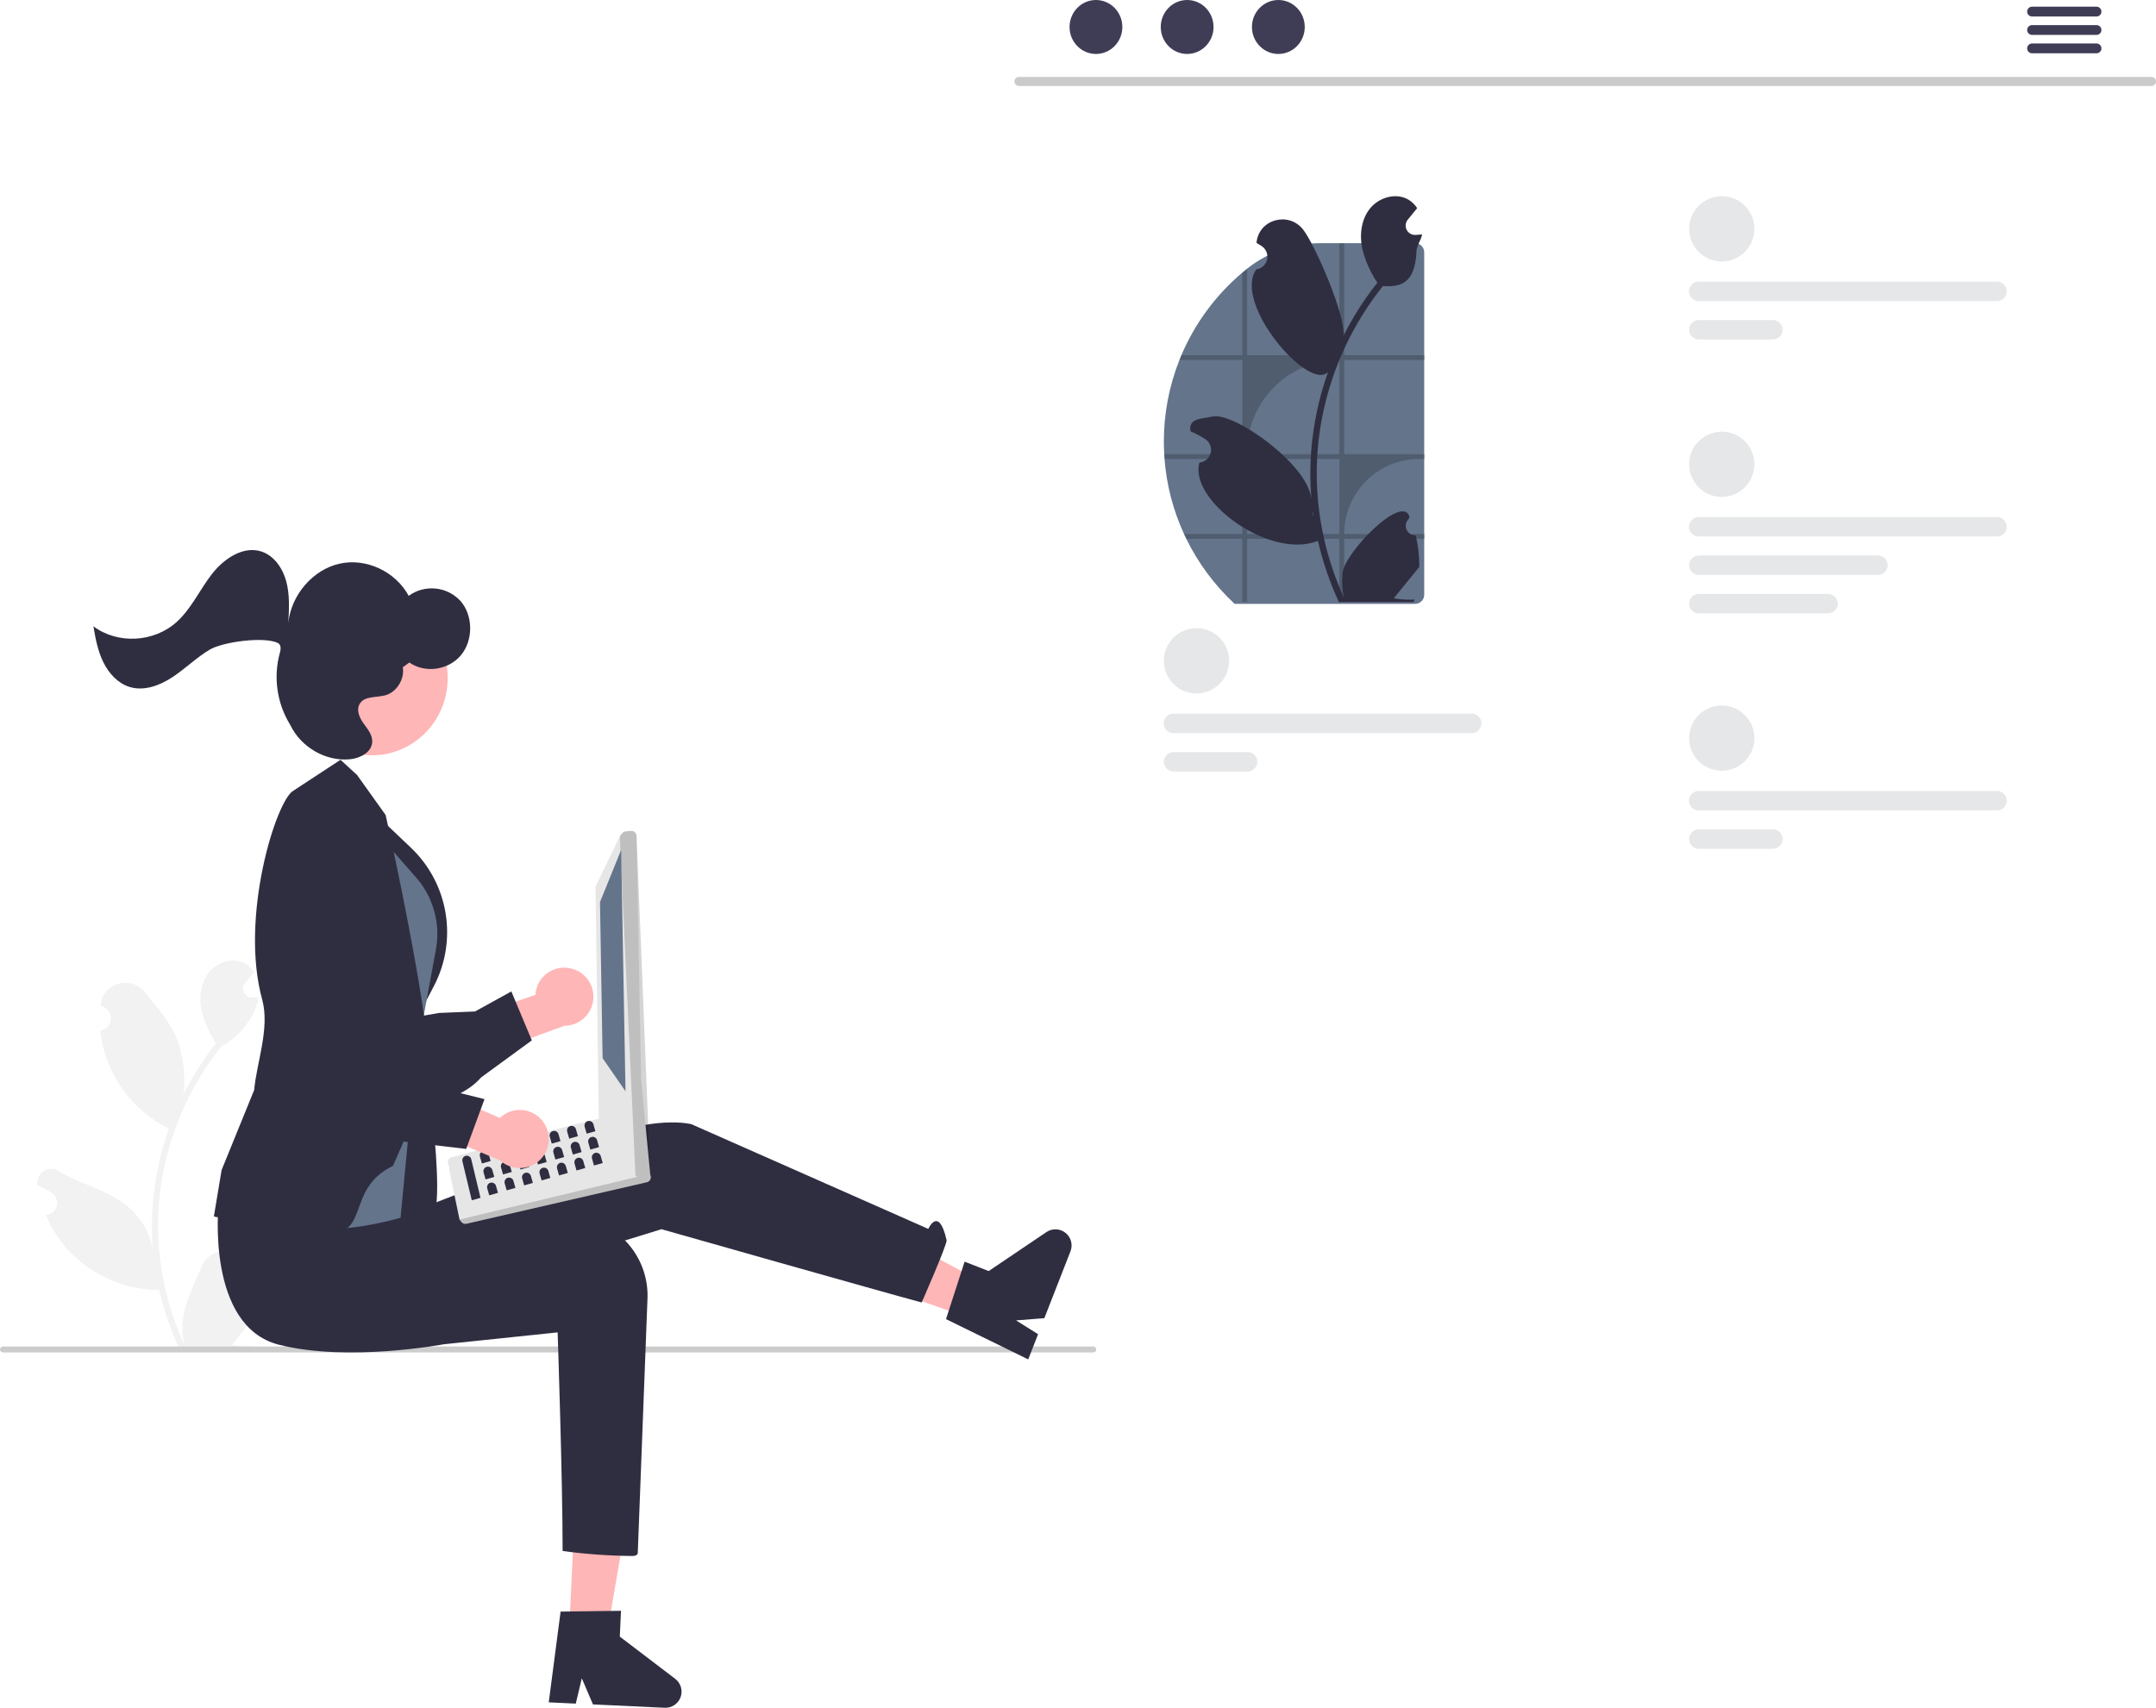
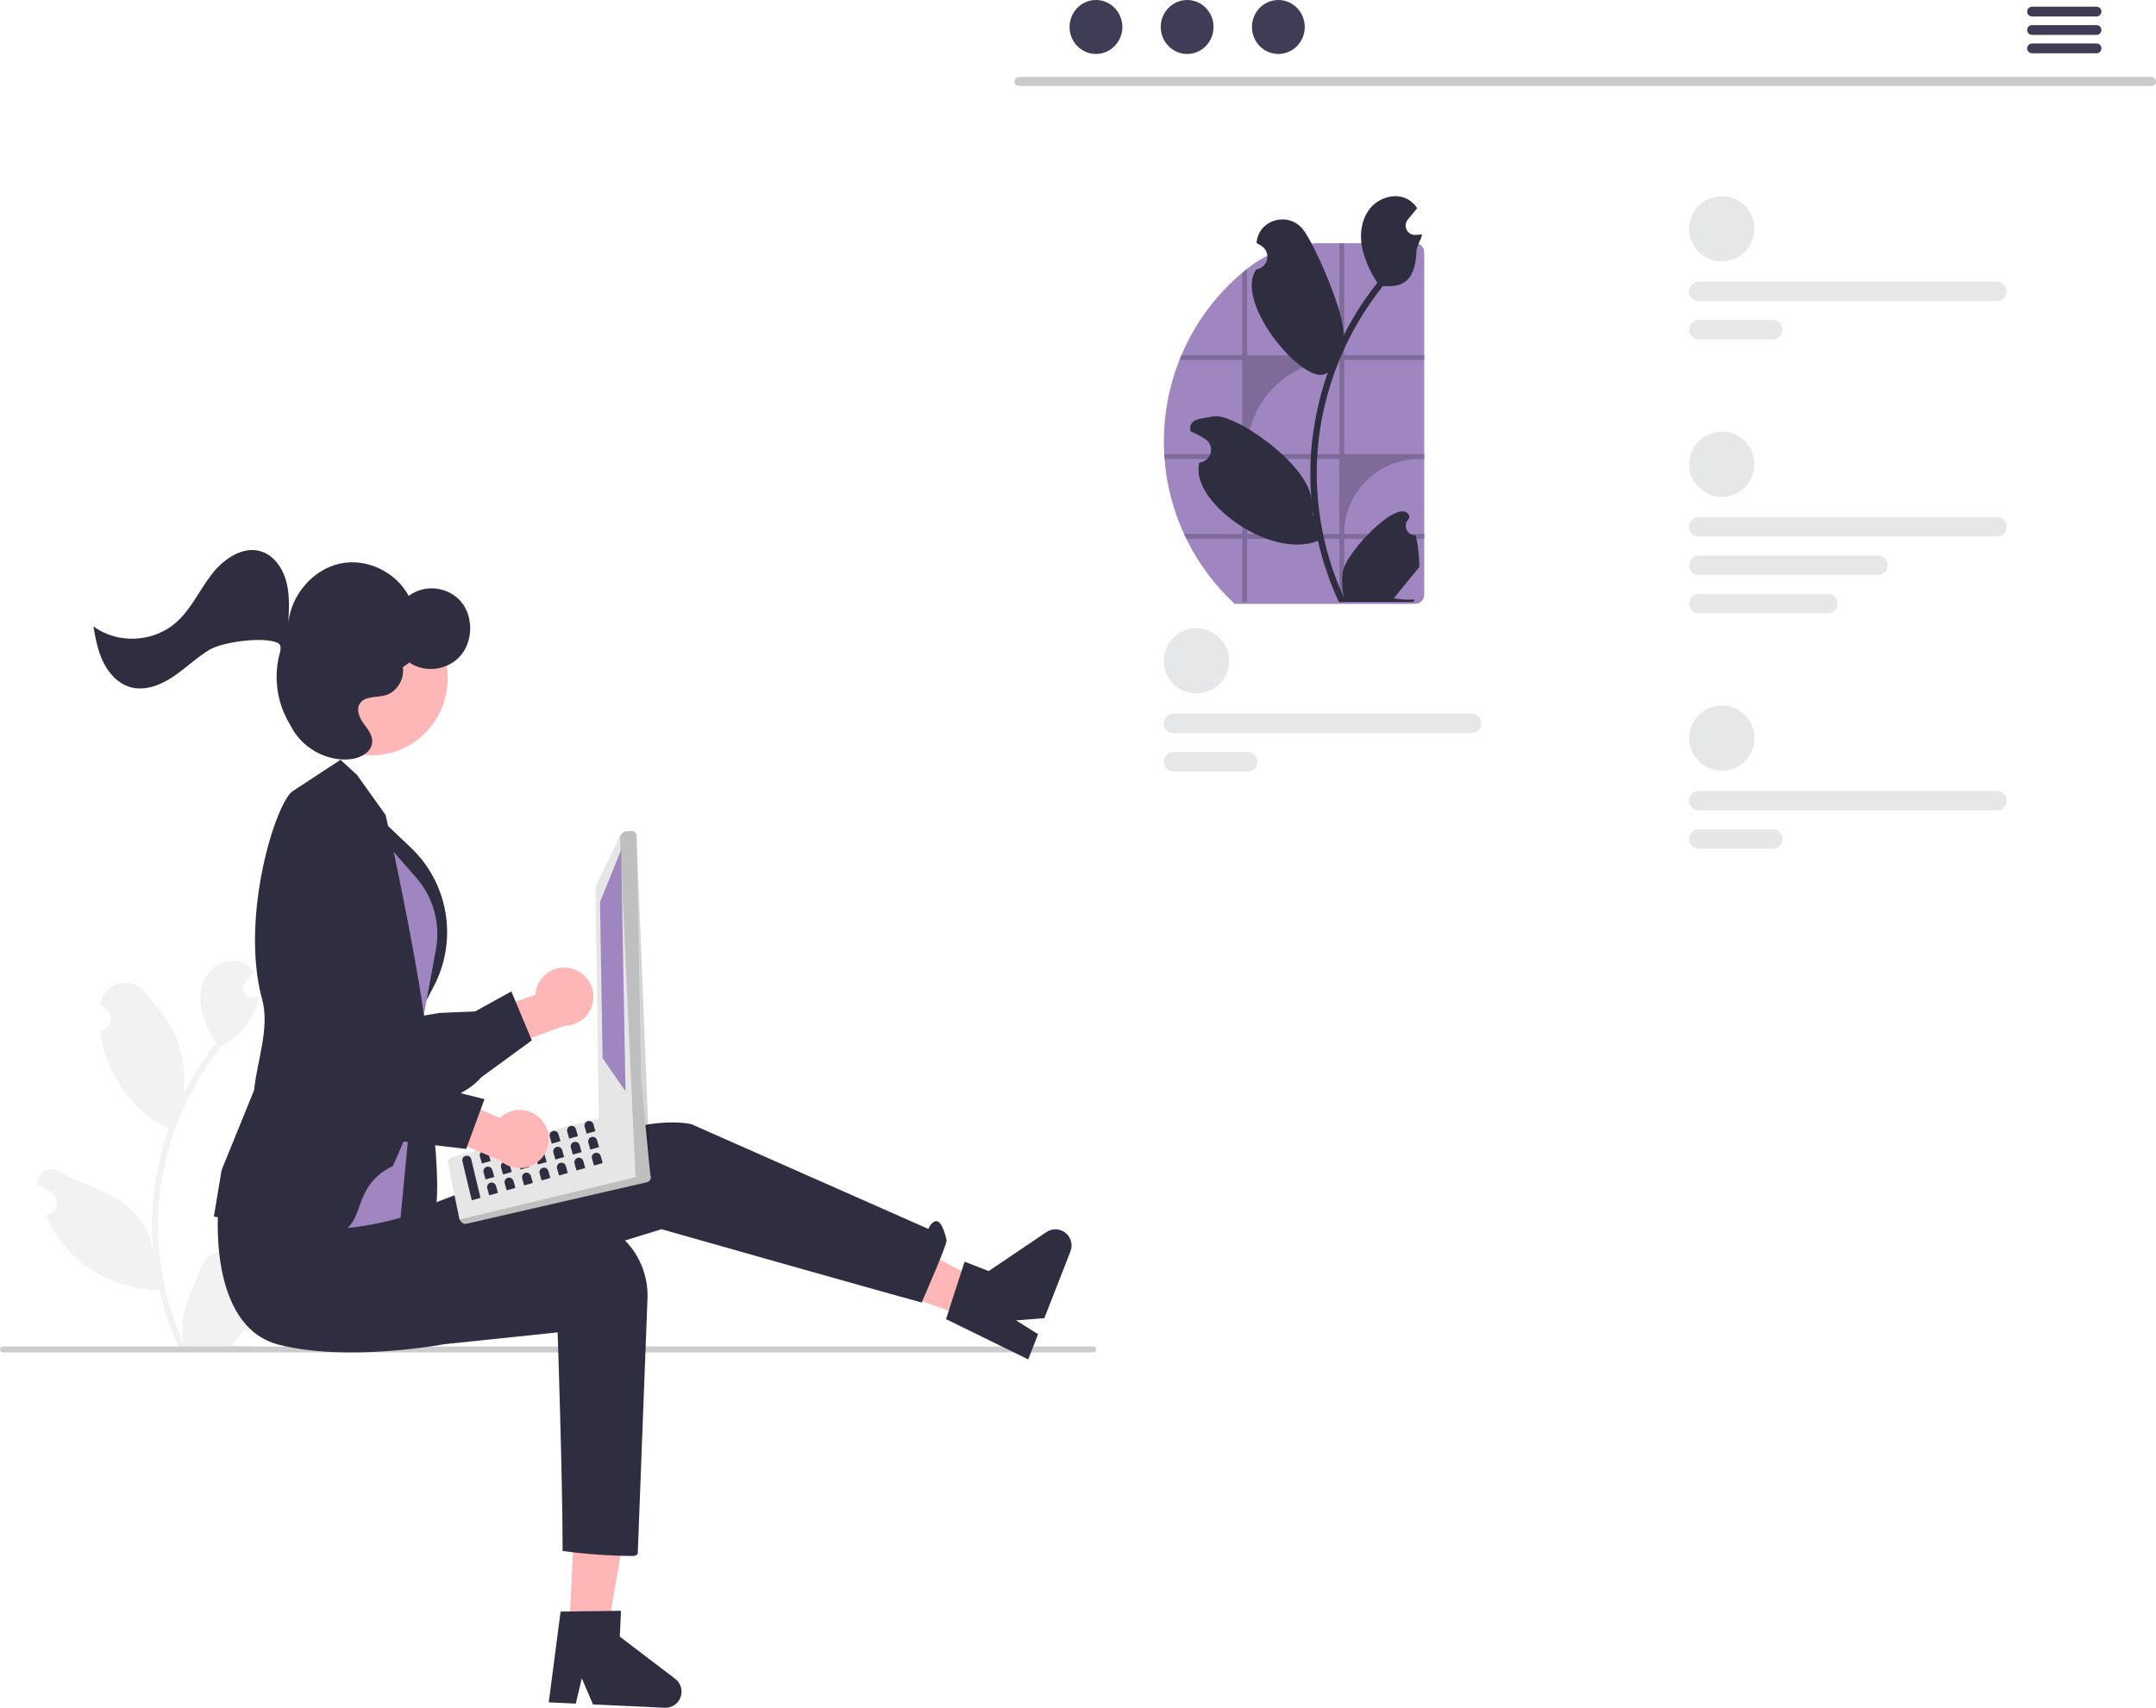
<svg xmlns="http://www.w3.org/2000/svg" data-name="Layer 1" width="864.67" height="685.078" viewBox="0 0 864.67 685.078">
  <path d="M268.971,622.8a3.613,3.613,0,0,1-2.619-6.263c.091-.362.156-.622.248-.984q-.049-.118-.098-.236a9.703,9.703,0,0,0-17.898.067c-2.927,7.051-6.654,14.113-7.572,21.568a28.706,28.706,0,0,0,.504,9.872A115.086,115.086,0,0,1,231.066,599.025a111.08,111.08,0,0,1,.689-12.392q.571-5.06,1.584-10.047a116.419,116.419,0,0,1,23.087-49.342,30.983,30.983,0,0,0,12.886-13.369,23.634,23.634,0,0,0,2.149-6.458c-.627.082-1.265.134-1.892.175-.195.01-.401.021-.597.031l-.074.003a3.58,3.58,0,0,1-2.94-5.832q.406-.5.813-.999c.411-.514.833-1.018,1.244-1.532a1.785,1.785,0,0,0,.134-.154c.473-.586.946-1.162,1.419-1.748a10.352,10.352,0,0,0-3.394-3.28c-4.741-2.777-11.281-.854-14.706,3.435-3.435,4.288-4.083,10.304-2.89,15.662a41.485,41.485,0,0,0,5.738,12.793c-.257.329-.525.648-.782.977a117.172,117.172,0,0,0-12.23,19.375,48.709,48.709,0,0,0-2.908-22.624c-2.783-6.715-8.001-12.37-12.595-18.175-5.519-6.973-16.835-3.93-17.807,4.909q-.014.128-.028.257,1.024.577,2.004,1.226a4.901,4.901,0,0,1-1.976,8.919l-.1.015a48.767,48.767,0,0,0,1.285,7.291,50.21,50.21,0,0,0,25,31.468c.401.206.792.411,1.193.607a119.598,119.598,0,0,0-6.438,30.296,113.435,113.435,0,0,0,.082,18.315l-.031-.216a29.974,29.974,0,0,0-10.232-17.308c-7.874-6.469-18.999-8.851-27.494-14.05a5.625,5.625,0,0,0-8.616,5.473q.017.114.035.227a32.928,32.928,0,0,1,3.692,1.779q1.024.578,2.004,1.226a4.901,4.901,0,0,1-1.976,8.919l-.1.015c-.072.01-.134.021-.206.031a48.808,48.808,0,0,0,8.978,14.058,50.254,50.254,0,0,0,36.446,15.991h.01a119.562,119.562,0,0,0,8.032,23.447h28.692c.103-.319.195-.648.288-.967a32.599,32.599,0,0,1-7.939-.473c2.129-2.612,4.257-5.245,6.386-7.857a1.78,1.78,0,0,0,.134-.154c1.08-1.337,2.17-2.663,3.25-4l.001-.002A47.75,47.75,0,0,0,268.972,622.801Z" transform="translate(-167.665 -107.4608)" fill="#f2f2f2" />
  <path d="M607.335,648.805a1.186,1.186,0,0,1-1.19,1.19H168.855a1.19,1.19,0,0,1,0-2.38h437.29A1.187,1.187,0,0,1,607.335,648.805Z" transform="translate(-167.665 -107.4608)" fill="#ccc" />
  <path d="M396.647,495.944a11.583,11.583,0,0,0-14.259,10.59l-24.999,8.7,1.582,16.481,35.131-12.782a11.646,11.646,0,0,0,2.546-22.989Z" transform="translate(-167.665 -107.4608)" fill="#ffb6b6" />
  <path d="M355.905,543.848c-9.94,6.928-27.452,10.472-51.286,10.31a9.53,9.53,0,0,1-7.026-3.064c-6.377-6.641-6.128-21.8-6.088-23.264l-6.99-26.342c-.15-.403-4.019-11.212-.083-18.759a12.369,12.369,0,0,1,8.226-6.269c14.782-3.923,28.678,35.647,30.444,40.875l20.745-3.533,14.326-.589,14.576-8.045,8.206,19.64-20.308,14.841A25.664,25.664,0,0,1,355.905,543.848Z" transform="translate(-167.665 -107.4608)" fill="#2f2e41" />
  <polygon points="228.268 654.202 243.549 654.916 253.575 596.315 231.022 595.261 228.268 654.202" fill="#ffb6b6" />
  <path d="M392.496,753.947l24.223-.312-.484,10.349,22.224,16.935a6.472,6.472,0,0,1-4.225,11.613l-28.759-1.345-4.478-10.469-2.414,10.147-10.843-.507Z" transform="translate(-167.665 -107.4608)" fill="#2f2e41" />
  <polygon points="387.812 528.378 393.379 514.129 341.068 485.876 314.642 502.486 387.812 528.378" fill="#ffb6b6" />
  <path d="M547.067,636.626l7.457-23.049,9.65,3.771L587.331,601.712a6.472,6.472,0,0,1,9.65,7.719L586.503,636.246l-11.352.892,8.84,5.535-3.951,10.111Z" transform="translate(-167.665 -107.4608)" fill="#2f2e41" />
  <path d="M254.961,593.431s6.346,40.516,36.346,43.516,57.654-10.516,57.654-10.516l84-25.87s89.346,25.386,104.346,29.386c0,0,10.346-23.484,10-25-3.19-13.958-7.346-4.516-7.346-4.516l-95-42s-15-4-41,7S308.307,602.947,308.307,602.947Z" transform="translate(-167.665 -107.4608)" fill="#2f2e41" />
  <path d="M255.307,590.947s-5.003,48.537,24.22,55.951c27.78,7.049,66.098-.182,66.098-.182l45.681-4.769s2,58.696,2,87.696a220.258,220.258,0,0,0,28,2c2,0,2.133-1.048,2.133-1.048l3.873-101.444a31.658,31.658,0,0,0-32.754-33.585q-3.235.123-6.786.458c-28.102,2.695-62.99-3.034-62.99-3.034Z" transform="translate(-167.665 -107.4608)" fill="#2f2e41" />
  <path d="M336.366,520.535s11.864,71.744,3.846,77.471-19.013,5.75-19.013,5.75l-2.557-39.613Z" transform="translate(-167.665 -107.4608)" fill="#2f2e41" />
  <path d="M316.578,432.424l15.863,15.073a46.752,46.752,0,0,1,9.2,55.604l-7.583,14.46Z" transform="translate(-167.665 -107.4608)" fill="#2f2e41" />
-   <path d="M313.031,434.958,334.525,459.441a34.355,34.355,0,0,1,8.362,19.198v0a34.355,34.355,0,0,1-.391,9.683l-8.1,44.034L328.307,595.947s-47.003,14.242-51.814-7.75S313.031,434.958,313.031,434.958Z" transform="translate(-167.665 -107.4608)" fill="#64748b" />
+   <path d="M313.031,434.958,334.525,459.441a34.355,34.355,0,0,1,8.362,19.198v0a34.355,34.355,0,0,1-.391,9.683l-8.1,44.034L328.307,595.947s-47.003,14.242-51.814-7.75S313.031,434.958,313.031,434.958Z" transform="translate(-167.665 -107.4608)" fill="#9f86c0" />
  <path d="M292.856,601.923c-30.898-5.149-38.467-6.171-38.938-6.352l-.472-.18,3.097-18.584,13.078-32.135c.849-10.512,6.358-24.754,3.206-36.194-9.161-33.257,5.723-80.253,12.529-83.853l18.869-12.37,6.624,6.073L322.332,434.405c9.449,42.091,15.975,81.323,15.658,83.721l-5.832,41.207-6.872,15.806C304.438,585.198,318.457,606.19,292.856,601.923Z" transform="translate(-167.665 -107.4608)" fill="#2f2e41" />
  <path d="M348.796,571.693l48.514-12.98,4.272-1.013,3.046-.723,3.55-.839.028-.007a2.013,2.013,0,0,1,1.507.251l18.014,21.598a1.59,1.59,0,0,1,.424.381.714.714,0,0,1,.128.135,2.056,2.056,0,0,1-1.159,3.21l-72.373,16.655a2.039,2.039,0,0,1-2.049-.724l-.734-.952-4.005-19.286-.285-2.504a1.996,1.996,0,0,1-.375-.788A2.028,2.028,0,0,1,348.796,571.693Z" transform="translate(-167.665 -107.4608)" fill="#e6e6e6" />
  <path d="M351.963,596.683l.739.955a2.038,2.038,0,0,0,2.044.724l72.376-16.656a2.052,2.052,0,0,0,1.156-3.208.611.611,0,0,0-.126-.135Z" transform="translate(-167.665 -107.4608)" opacity="0.17" style="isolation:isolate" />
  <path d="M407.816,555.997l-1.309-92.265a2.106,2.106,0,0,1,.467-1.542l9.274-19.301.963-1.17a2.132,2.132,0,0,1,1.425-.754l2.019-.188a2.107,2.107,0,0,1,2.303,1.891h0l1.818,97.624.002.007.901,9.4,1.067,11.162.003.014,1.666,17.366a2.062,2.062,0,0,1-.557,1.637,2.091,2.091,0,0,1-1.585.678l-1.313-.026a2.14,2.14,0,0,1-1.364-.538l-.735-.66-.34-.31-14.007-21.653A2.094,2.094,0,0,1,407.816,555.997Z" transform="translate(-167.665 -107.4608)" fill="#e6e6e6" />
  <path d="M416.251,442.889l6.267,136.136.343.306.732.658a2.132,2.132,0,0,0,1.364.538l1.315.026a2.115,2.115,0,0,0,2.141-2.314L422.955,442.67a2.108,2.108,0,0,0-2.299-1.897l-2.023.194a2.078,2.078,0,0,0-1.418.754Z" transform="translate(-167.665 -107.4608)" opacity="0.17" style="isolation:isolate" />
-   <polygon points="249.113 340.929 240.632 361.864 241.681 424.491 250.863 437.77 249.113 340.929" fill="#64748b" />
+   <polygon points="249.113 340.929 240.632 361.864 241.681 424.491 250.863 437.77 249.113 340.929" fill="#9f86c0" />
  <path d="M354.387,571.141a1.821,1.821,0,0,0-1.252,2.249l3.736,15.571,3.501-.997-3.736-15.571A1.821,1.821,0,0,0,354.387,571.141Z" transform="translate(-167.665 -107.4608)" fill="#2f2e41" />
  <path d="M361.389,569.147a1.821,1.821,0,0,0-1.252,2.249l.797,2.801,3.501-.997-.797-2.801A1.821,1.821,0,0,0,361.389,569.147Z" transform="translate(-167.665 -107.4608)" fill="#2f2e41" />
  <path d="M368.391,567.153a1.821,1.821,0,0,0-1.252,2.249l.797,2.801,3.501-.997-.797-2.801A1.821,1.821,0,0,0,368.391,567.153Z" transform="translate(-167.665 -107.4608)" fill="#2f2e41" />
  <path d="M375.393,565.16a1.821,1.821,0,0,0-1.252,2.249l.797,2.801,3.501-.997-.797-2.801A1.821,1.821,0,0,0,375.393,565.16Z" transform="translate(-167.665 -107.4608)" fill="#2f2e41" />
  <path d="M382.395,563.166a1.821,1.821,0,0,0-1.252,2.249l.797,2.801,3.501-.997-.797-2.801A1.821,1.821,0,0,0,382.395,563.166Z" transform="translate(-167.665 -107.4608)" fill="#2f2e41" />
  <path d="M389.396,561.172a1.821,1.821,0,0,0-1.252,2.249l.797,2.801,3.501-.997-.797-2.801A1.821,1.821,0,0,0,389.396,561.172Z" transform="translate(-167.665 -107.4608)" fill="#2f2e41" />
  <path d="M396.398,559.178a1.821,1.821,0,0,0-1.252,2.249l.797,2.801,3.501-.997-.797-2.801A1.821,1.821,0,0,0,396.398,559.178Z" transform="translate(-167.665 -107.4608)" fill="#2f2e41" />
  <path d="M403.4,557.185a1.821,1.821,0,0,0-1.252,2.249l.797,2.801,3.501-.997-.797-2.801A1.821,1.821,0,0,0,403.4,557.185Z" transform="translate(-167.665 -107.4608)" fill="#2f2e41" />
  <path d="M362.859,575.532a1.821,1.821,0,0,0-1.252,2.249l.797,2.801,3.501-.997-.797-2.801A1.821,1.821,0,0,0,362.859,575.532Z" transform="translate(-167.665 -107.4608)" fill="#2f2e41" />
  <path d="M369.86,573.539a1.821,1.821,0,0,0-1.252,2.249l.797,2.801,3.501-.997-.797-2.801A1.821,1.821,0,0,0,369.86,573.539Z" transform="translate(-167.665 -107.4608)" fill="#2f2e41" />
  <path d="M376.862,571.545a1.821,1.821,0,0,0-1.252,2.249l.797,2.801,3.501-.997-.797-2.801A1.821,1.821,0,0,0,376.862,571.545Z" transform="translate(-167.665 -107.4608)" fill="#2f2e41" />
  <path d="M383.864,569.551A1.821,1.821,0,0,0,382.612,571.8l.797,2.801,3.501-.997-.797-2.801A1.821,1.821,0,0,0,383.864,569.551Z" transform="translate(-167.665 -107.4608)" fill="#2f2e41" />
  <path d="M390.866,567.557a1.821,1.821,0,0,0-1.252,2.249l.797,2.801,3.501-.997-.797-2.801A1.821,1.821,0,0,0,390.866,567.557Z" transform="translate(-167.665 -107.4608)" fill="#2f2e41" />
  <path d="M397.868,565.564a1.821,1.821,0,0,0-1.252,2.249l.797,2.801,3.501-.997-.797-2.801A1.821,1.821,0,0,0,397.868,565.564Z" transform="translate(-167.665 -107.4608)" fill="#2f2e41" />
  <path d="M404.87,563.57a1.821,1.821,0,0,0-1.252,2.249l.797,2.801,3.501-.997-.797-2.801A1.821,1.821,0,0,0,404.87,563.57Z" transform="translate(-167.665 -107.4608)" fill="#2f2e41" />
  <path d="M364.328,581.917a1.821,1.821,0,0,0-1.252,2.249l.797,2.801,3.501-.997-.797-2.801A1.821,1.821,0,0,0,364.328,581.917Z" transform="translate(-167.665 -107.4608)" fill="#2f2e41" />
  <path d="M371.33,579.924a1.821,1.821,0,0,0-1.252,2.249l.797,2.801,3.501-.997-.797-2.801A1.821,1.821,0,0,0,371.33,579.924Z" transform="translate(-167.665 -107.4608)" fill="#2f2e41" />
  <path d="M378.332,577.93a1.821,1.821,0,0,0-1.252,2.249l.797,2.801,3.501-.997-.797-2.801A1.821,1.821,0,0,0,378.332,577.93Z" transform="translate(-167.665 -107.4608)" fill="#2f2e41" />
  <path d="M385.334,575.936a1.821,1.821,0,0,0-1.252,2.249l.797,2.801,3.501-.997-.797-2.801A1.821,1.821,0,0,0,385.334,575.936Z" transform="translate(-167.665 -107.4608)" fill="#2f2e41" />
  <path d="M392.335,573.943a1.821,1.821,0,0,0-1.252,2.249l.797,2.801,3.501-.997-.797-2.801A1.821,1.821,0,0,0,392.335,573.943Z" transform="translate(-167.665 -107.4608)" fill="#2f2e41" />
  <path d="M399.337,571.949a1.821,1.821,0,0,0-1.252,2.249l.797,2.801,3.501-.997L401.586,573.201A1.821,1.821,0,0,0,399.337,571.949Z" transform="translate(-167.665 -107.4608)" fill="#2f2e41" />
  <path d="M406.339,569.955a1.821,1.821,0,0,0-1.252,2.249l.797,2.801,3.501-.997-.797-2.801A1.821,1.821,0,0,0,406.339,569.955Z" transform="translate(-167.665 -107.4608)" fill="#2f2e41" />
  <path d="M385.768,557.871a11.583,11.583,0,0,0-17.655-1.937l-24.242-10.628-10.052,13.157L368.264,572.991a11.646,11.646,0,0,0,17.504-15.119Z" transform="translate(-167.665 -107.4608)" fill="#ffb6b6" />
  <path d="M323.318,565.271c-11.999-1.683-27.246-10.998-44.605-27.329a9.53,9.53,0,0,1-3.066-7.026c-.157-9.206,10.337-20.148,11.362-21.194l12.795-24.064c.164-.397,4.681-10.952,12.7-13.807a12.369,12.369,0,0,1,10.294,1.001c13.504,7.18-3.227,45.637-5.489,50.671l17.609,11.522,10.902,9.313,16.157,4.018-7.345,19.978-24.981-2.936A25.664,25.664,0,0,1,323.318,565.271Z" transform="translate(-167.665 -107.4608)" fill="#2f2e41" />
  <ellipse cx="317.082" cy="379.669" rx="30.782" ry="30.111" transform="translate(-265.2773 541.8718) rotate(-83.16773)" fill="#ffb6b6" />
  <path d="M238.669,356.829c5.792-5.317,9.15-12.891,14.019-19.133,4.869-6.243,12.66-11.419,19.941-8.958,5.019,1.696,8.454,6.716,9.861,12.023,1.407,5.306,1.115,10.937.813,16.452,1.223-11.26,9.938-21.274,20.573-23.64,10.635-2.366,22.369,3.1,27.699,12.903a15.695,15.695,0,0,1,20.75,2.045c5.122,5.814,5.222,15.724.22,21.757s-14.43,7.375-20.699,2.945l-2.631,1.896c.775,4.826-2.472,10.027-7.032,11.263-3.697,1.002-8.647.168-10.41,3.711-1.232,2.475.161,5.442,1.756,7.649,1.595,2.207,3.526,4.519,3.417,7.295-.164,4.189-4.8,6.581-8.802,6.99-9.651.985-19.557-4.617-23.979-13.559q-.128-.259-.283-.521a36.55,36.55,0,0,1-3.975-28.623c.534-1.88.398-3.343-.869-3.955-5.477-2.647-21.975-.446-27.264,2.696-5.29,3.142-9.759,7.602-14.899,11.006-5.14,3.403-11.452,5.747-17.246,3.958-4.641-1.433-8.264-5.361-10.481-9.841-2.217-4.48-3.199-9.51-4.022-14.49C214.89,366.015,229.552,365.198,238.669,356.829Z" transform="translate(-167.665 -107.4608)" fill="#2f2e41" />
  <path d="M1030.568,141.945H576.275a1.807,1.807,0,0,1,0-3.613h454.293a1.807,1.807,0,0,1,0,3.613Z" transform="translate(-167.665 -107.4608)" fill="#cacaca" />
  <ellipse cx="439.534" cy="10.823" rx="10.588" ry="10.823" fill="#3f3d56" />
  <ellipse cx="476.109" cy="10.823" rx="10.588" ry="10.823" fill="#3f3d56" />
  <ellipse cx="512.684" cy="10.823" rx="10.588" ry="10.823" fill="#3f3d56" />
  <path d="M1008.547,110.143h-25.981a1.968,1.968,0,0,0,0,3.934h25.981a1.968,1.968,0,0,0,0-3.934Z" transform="translate(-167.665 -107.4608)" fill="#3f3d56" />
  <path d="M1008.547,117.528h-25.981a1.968,1.968,0,0,0,0,3.934h25.981a1.968,1.968,0,0,0,0-3.934Z" transform="translate(-167.665 -107.4608)" fill="#3f3d56" />
  <path d="M1008.547,124.903h-25.981a1.968,1.968,0,0,0,0,3.934h25.981a1.968,1.968,0,0,0,0-3.934Z" transform="translate(-167.665 -107.4608)" fill="#3f3d56" />
  <path d="M234.115,557.167l.015-.02-.015.041Z" transform="translate(-167.665 -107.4608)" fill="#2f2e41" />
  <circle cx="690.523" cy="91.795" r="13.089" fill="#e6e7e8" />
  <path d="M968.51,228.24H848.996a3.898,3.898,0,1,1,0-7.795H968.51a3.898,3.898,0,1,1,0,7.795Z" transform="translate(-167.665 -107.4608)" fill="#e6e7e8" />
  <path d="M878.68,243.642H848.996a3.898,3.898,0,1,1,0-7.796h29.684a3.898,3.898,0,0,1,0,7.796Z" transform="translate(-167.665 -107.4608)" fill="#e6e7e8" />
  <circle cx="690.523" cy="296.1" r="13.089" fill="#e6e7e8" />
  <path d="M968.51,432.545H848.996a3.898,3.898,0,1,1,0-7.795H968.51a3.898,3.898,0,1,1,0,7.795Z" transform="translate(-167.665 -107.4608)" fill="#e6e7e8" />
  <path d="M878.68,447.947H848.996a3.898,3.898,0,1,1,0-7.796h29.684a3.898,3.898,0,0,1,0,7.796Z" transform="translate(-167.665 -107.4608)" fill="#e6e7e8" />
  <circle cx="479.859" cy="265.096" r="13.089" fill="#e6e7e8" />
  <path d="M757.846,401.542H638.332a3.898,3.898,0,1,1,0-7.795h119.514a3.898,3.898,0,1,1,0,7.795Z" transform="translate(-167.665 -107.4608)" fill="#e6e7e8" />
  <path d="M668.016,416.944H638.332a3.898,3.898,0,1,1,0-7.796h29.684a3.898,3.898,0,1,1,0,7.796Z" transform="translate(-167.665 -107.4608)" fill="#e6e7e8" />
  <circle cx="690.523" cy="186.247" r="13.089" fill="#e6e7e8" />
  <path d="M968.51,322.692H848.996a3.898,3.898,0,1,1,0-7.795H968.51a3.898,3.898,0,1,1,0,7.795Z" transform="translate(-167.665 -107.4608)" fill="#e6e7e8" />
  <path d="M920.813,338.094H848.996a3.898,3.898,0,1,1,0-7.796h71.817a3.898,3.898,0,0,1,0,7.796Z" transform="translate(-167.665 -107.4608)" fill="#e6e7e8" />
  <path d="M900.803,353.496H848.996a3.898,3.898,0,1,1,0-7.796h51.806a3.898,3.898,0,0,1,0,7.796Z" transform="translate(-167.665 -107.4608)" fill="#e6e7e8" />
-   <path d="M738.847,208.649V346.076a3.625,3.625,0,0,1-3.616,3.621H662.821a88.849,88.849,0,0,1-19.387-26.085c-.316-.632-.617-1.269-.904-1.916a88.005,88.005,0,0,1-7.824-30.125c-.054-.642-.099-1.279-.128-1.926-.099-1.655-.143-3.334-.143-5.018a88.44,88.44,0,0,1,6.238-32.743c.247-.647.509-1.289.78-1.926a88.976,88.976,0,0,1,24.445-33.133q.948-.808,1.916-1.571l.148-.119a46.837,46.837,0,0,1,29.226-10.116h38.043A3.627,3.627,0,0,1,738.847,208.649Z" transform="translate(-167.665 -107.4608)" fill="#64748b" />
+   <path d="M738.847,208.649V346.076a3.625,3.625,0,0,1-3.616,3.621H662.821a88.849,88.849,0,0,1-19.387-26.085c-.316-.632-.617-1.269-.904-1.916a88.005,88.005,0,0,1-7.824-30.125c-.054-.642-.099-1.279-.128-1.926-.099-1.655-.143-3.334-.143-5.018a88.44,88.44,0,0,1,6.238-32.743c.247-.647.509-1.289.78-1.926a88.976,88.976,0,0,1,24.445-33.133q.948-.808,1.916-1.571l.148-.119a46.837,46.837,0,0,1,29.226-10.116h38.043A3.627,3.627,0,0,1,738.847,208.649Z" transform="translate(-167.665 -107.4608)" fill="#9f86c0" />
  <path d="M739.04,251.883v-1.926h-32.294V205.018h-1.921v44.938H667.814V215.253q-.971.763-1.916,1.571v33.133H641.453c-.272.637-.533,1.279-.78,1.926h25.225v37.761H634.577c.03.647.074,1.284.128,1.926h31.192v30.125H642.53c.286.647.588,1.284.904,1.916h22.464v25.324h1.916v-25.324h37.011v25.324h1.921v-25.324h32.294v-1.916h-32.294a30.119,30.119,0,0,1,30.125-30.125h2.168v-1.926h-32.294V251.883Zm-34.215,69.813H667.814V291.571h37.011Zm0-32.051H667.814v-.756A37.008,37.008,0,0,1,704.825,251.883Z" transform="translate(-167.665 -107.4608)" opacity="0.2" />
  <path d="M735.398,322.181a3.78,3.78,0,0,1-2.739-6.551c.095-.379.164-.651.259-1.03q-.051-.124-.103-.247c-3.48-8.298-25.685,14.833-26.645,22.632a30.029,30.029,0,0,0,.527,10.328,120.392,120.392,0,0,1-10.952-50.003,116.202,116.202,0,0,1,.721-12.963q.597-5.293,1.657-10.511a121.787,121.787,0,0,1,24.151-51.616c6.874.384,12.898-.663,13.48-13.985.103-2.37,1.861-4.422,2.248-6.756-.656.086-1.323.14-1.979.183-.204.011-.42.021-.624.032l-.077.003a3.745,3.745,0,0,1-3.076-6.101q.425-.523.851-1.046c.43-.538.871-1.065,1.302-1.603a1.868,1.868,0,0,0,.14-.161c.495-.613.99-1.216,1.485-1.829a10.829,10.829,0,0,0-3.55-3.432c-4.959-2.905-11.801-.893-15.384,3.593-3.593,4.486-4.271,10.779-3.023,16.384a43.398,43.398,0,0,0,6.003,13.383c-.269.344-.549.678-.818,1.022a122.574,122.574,0,0,0-12.794,20.268c1.016-7.939-11.412-36.608-16.218-42.681-5.773-7.294-17.611-4.111-18.628,5.136q-.015.134-.029.268,1.071.604,2.096,1.282a5.127,5.127,0,0,1-2.067,9.33l-.105.016c-9.556,13.644,21.077,49.155,28.745,41.181a125.112,125.112,0,0,0-6.734,31.693,118.663,118.663,0,0,0,.086,19.16l-.032-.226c-1.704-13.882-30.931-34.523-39.466-32.803-4.917.99-9.76.765-9.013,5.725q.018.119.036.237a34.445,34.445,0,0,1,3.862,1.861q1.071.604,2.096,1.282a5.127,5.127,0,0,1-2.067,9.33l-.105.016c-.075.011-.14.022-.215.032-4.35,14.966,27.907,39.12,47.518,31.435l.011,0a125.076,125.076,0,0,0,8.402,24.528h30.015c.108-.334.204-.678.301-1.011a34.102,34.102,0,0,1-8.305-.495c2.227-2.733,4.454-5.487,6.681-8.219a1.866,1.866,0,0,0,.14-.161c1.13-1.398,2.27-2.786,3.399-4.185l.001-.002a49.952,49.952,0,0,0-1.464-12.725Zm-34.371-67.613.016-.021-.016.043Zm-6.648,59.932-.258-.581c.011-.42.011-.839,0-1.269,0-.118-.021-.237-.021-.355.097.742.183,1.485.29,2.227Z" transform="translate(-167.665 -107.4608)" fill="#2f2e41" />
</svg>
